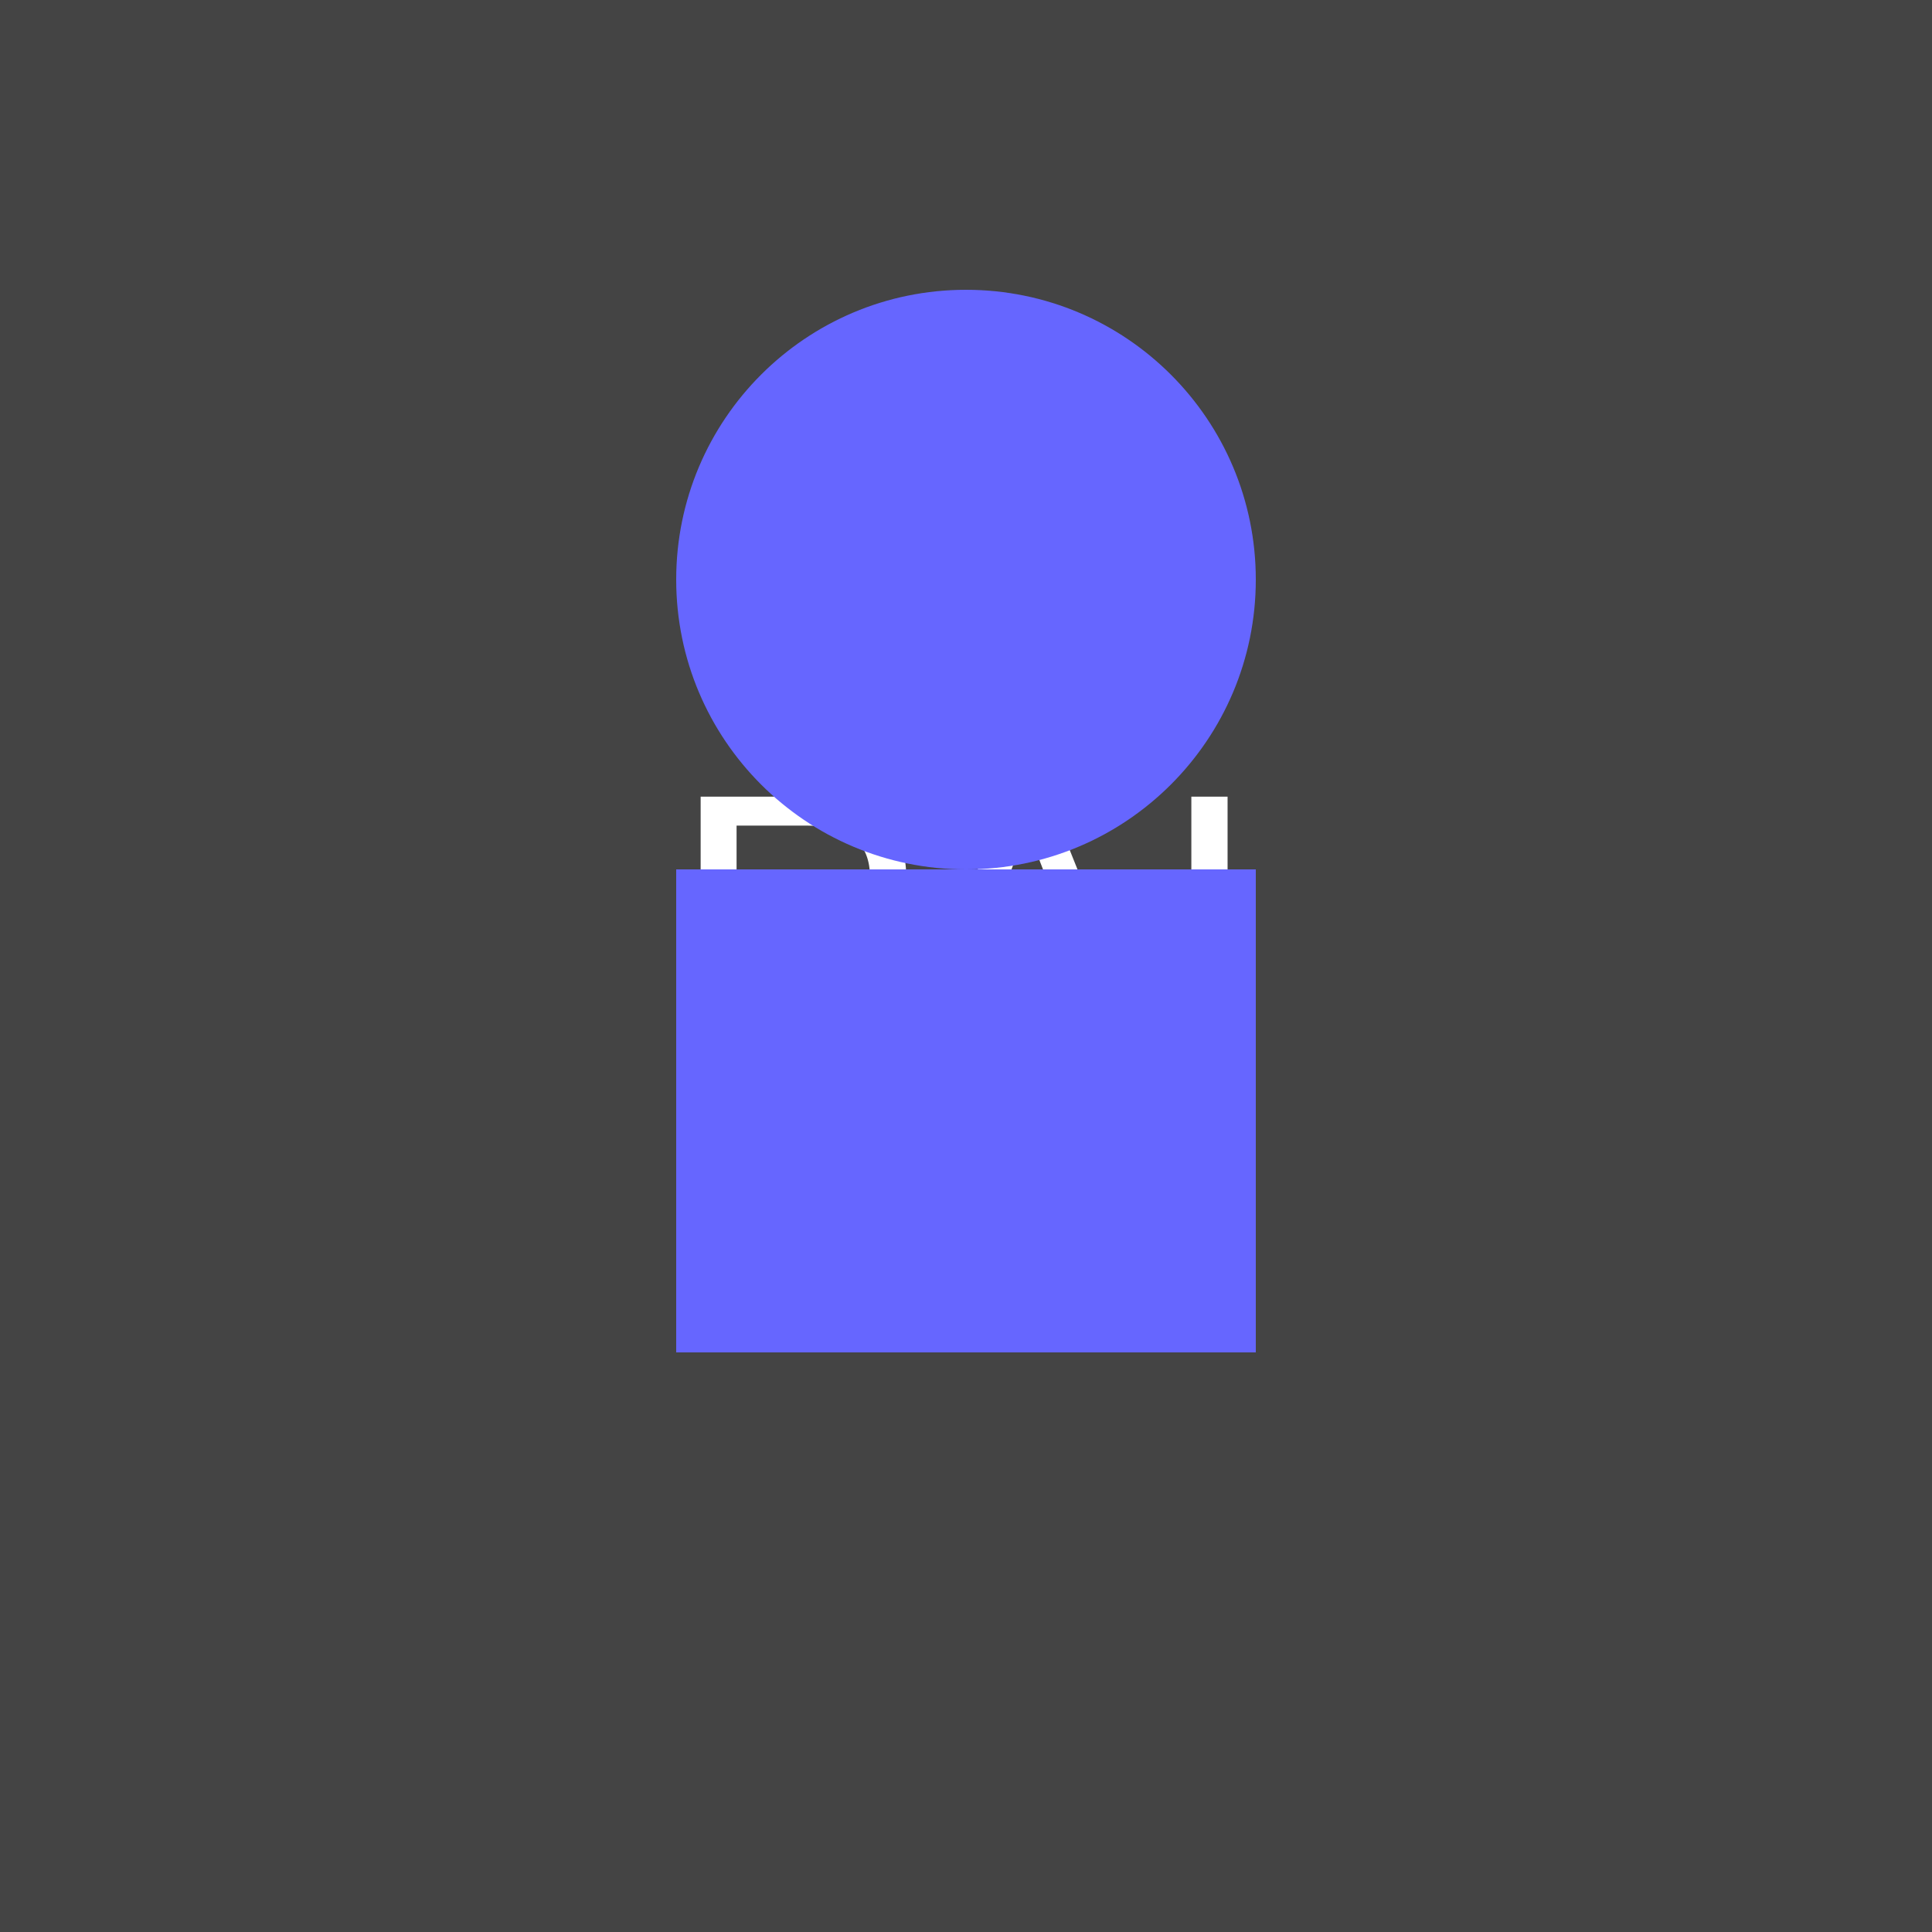
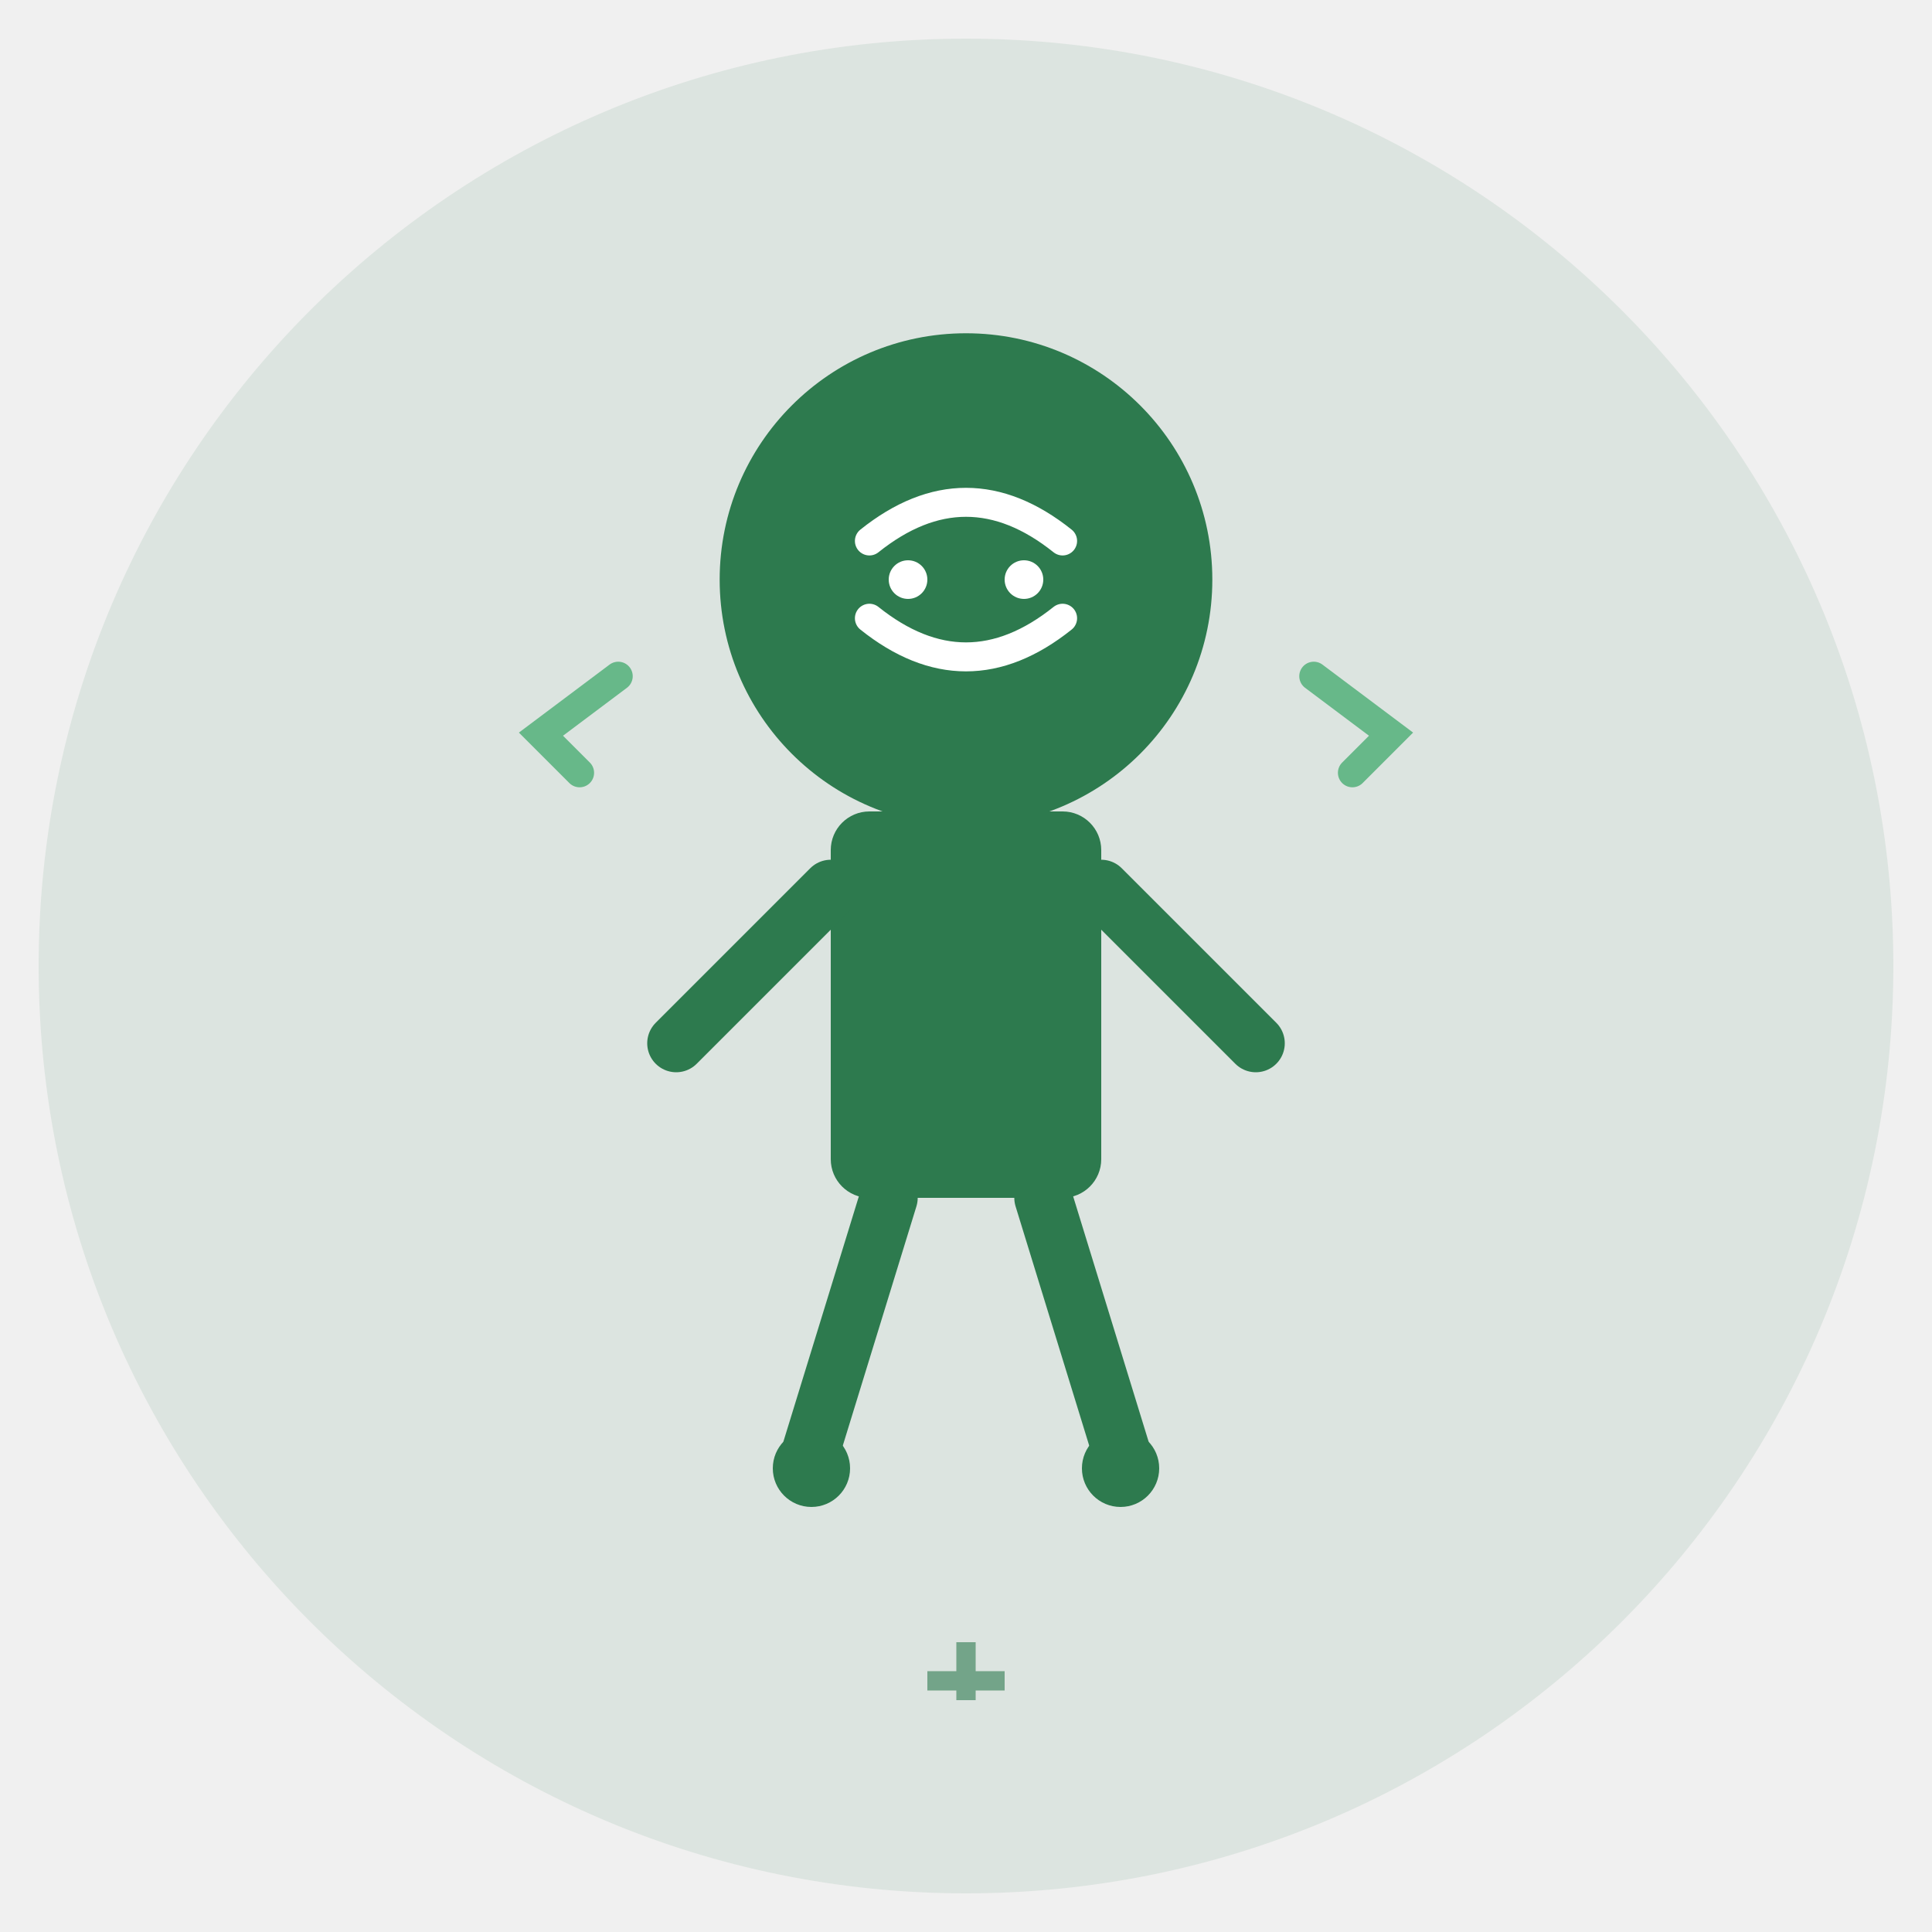
<svg xmlns="http://www.w3.org/2000/svg" viewBox="0 0 100 100">
-   <rect width="100" height="100" fill="#444444" />
-   <text x="50" y="55" font-family="Arial, sans-serif" font-size="20" fill="white" text-anchor="middle">PAI</text>
-   <circle cx="50" cy="30" r="15" fill="#66f" />
-   <rect x="35" y="45" width="30" height="25" fill="#66f" />
+   <circle cx="50" cy="50" r="48" fill="#2d7a4e" opacity="0.1" />
+   <circle cx="50" cy="30" r="12" fill="#2d7a4e" stroke="#2d7a4e" stroke-width="1.5" />
+   <path d="M 45 28 Q 50 24 55 28" stroke="#ffffff" stroke-width="1.5" fill="none" stroke-linecap="round" />
+   <path d="M 45 32 Q 50 36 55 32" stroke="#ffffff" stroke-width="1.5" fill="none" stroke-linecap="round" />
+   <circle cx="47" cy="30" r="1" fill="#ffffff" />
+   <circle cx="53" cy="30" r="1" fill="#ffffff" />
+   <rect x="43" y="42" width="14" height="20" rx="2" fill="#2d7a4e" />
+   <line x1="43" y1="46" x2="35" y2="54" stroke="#2d7a4e" stroke-width="3" stroke-linecap="round" />
+   <line x1="57" y1="46" x2="65" y2="54" stroke="#2d7a4e" stroke-width="3" stroke-linecap="round" />
+   <line x1="46" y1="62" x2="42" y2="75" stroke="#2d7a4e" stroke-width="3" stroke-linecap="round" />
+   <line x1="54" y1="62" x2="58" y2="75" stroke="#2d7a4e" stroke-width="3" stroke-linecap="round" />
+   <path d="M 32 35 L 28 38 L 30 40" stroke="#4aac73" stroke-width="1.5" fill="none" stroke-linecap="round" opacity="0.8" />
+   <path d="M 68 35 L 72 38 L 70 40" stroke="#4aac73" stroke-width="1.5" fill="none" stroke-linecap="round" opacity="0.8" />
+   <circle cx="42" cy="76" r="2" fill="#2d7a4e" />
+   <circle cx="58" cy="76" r="2" fill="#2d7a4e" />
+   <path d="M 50 85 L 50 88 M 48 87 L 52 87" stroke="#2d7a4e" stroke-width="1" opacity="0.6" />
</svg>
